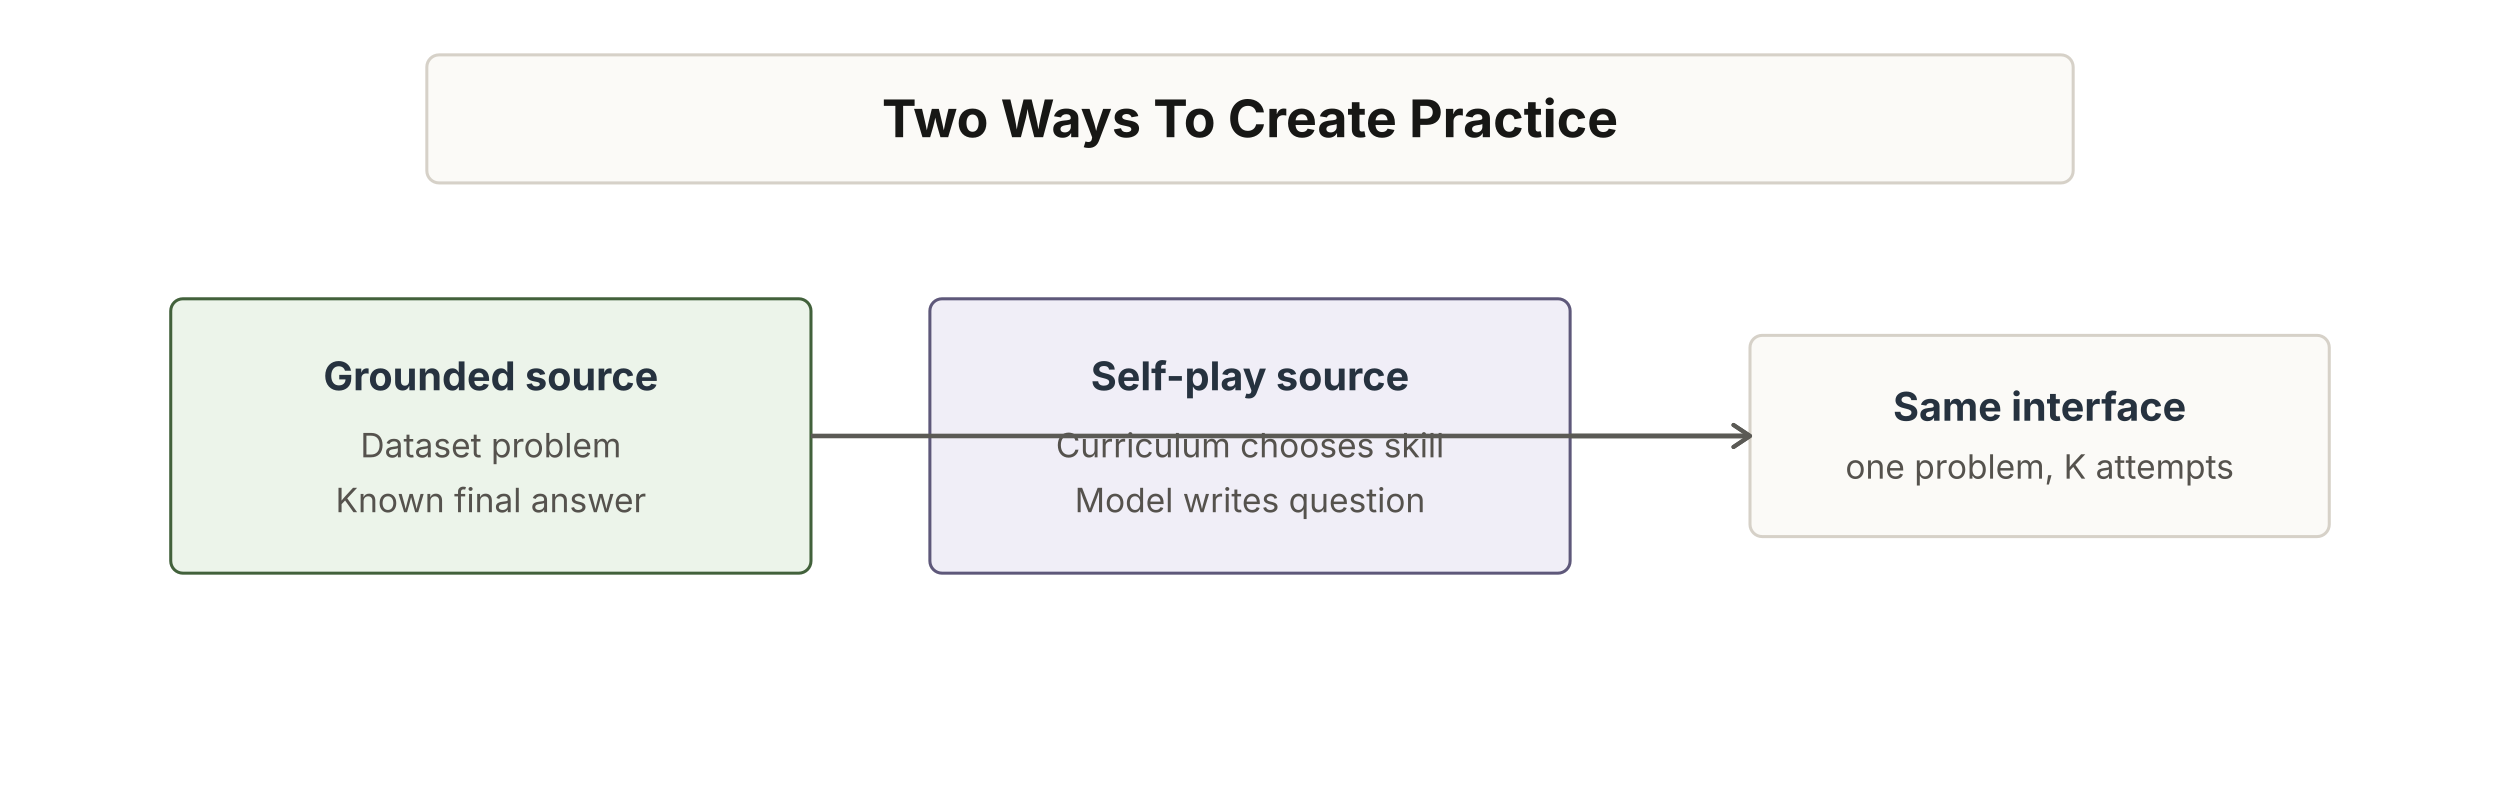
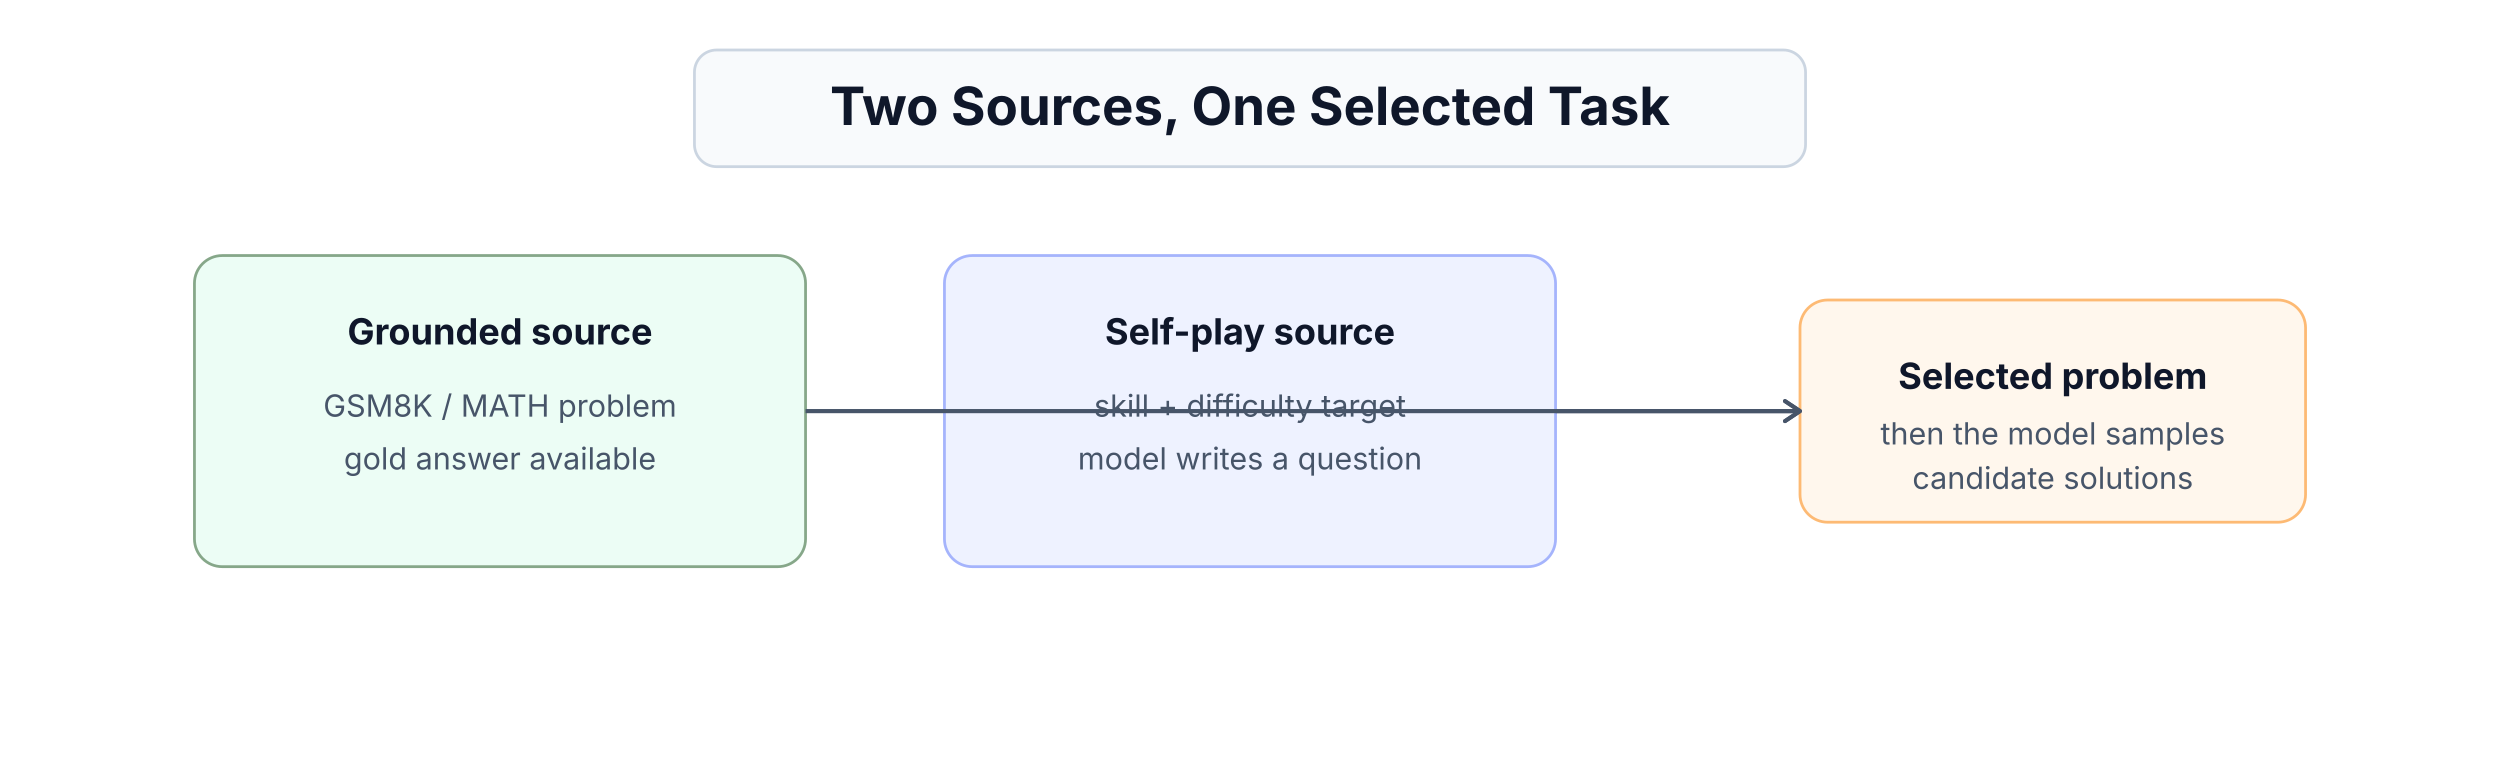
- <svg xmlns="http://www.w3.org/2000/svg" viewBox="0 0 820 260" width="820" height="260">
+ <svg xmlns="http://www.w3.org/2000/svg" viewBox="0 0 900 280" width="900" height="280">
  <defs>
    <marker id="arrow" viewBox="0 0 10 10" refX="8" refY="5" markerWidth="6" markerHeight="6" orient="auto-start-reverse">
-       <path d="M2 1L8 5L2 9" fill="none" stroke="#5B5A55" stroke-width="1.5" stroke-linecap="round" stroke-linejoin="round" />
+       <path d="M2 1L8 5L2 9" fill="none" stroke="#475569" stroke-width="1.6" stroke-linecap="round" stroke-linejoin="round" />
    </marker>
    <style>
      text { font-family: Inter, Arial, sans-serif; }
-       .title { font-size: 17px; font-weight: 700; fill: #171715; }
-       .label { font-size: 13px; font-weight: 700; fill: #26323F; }
-       .small { font-size: 11px; fill: #55524D; }
+       .title { font-size: 19px; font-weight: 700; fill: #0F172A; }
+       .label { font-size: 13px; font-weight: 700; fill: #0F172A; }
+       .small { font-size: 11px; fill: #475569; }
+       .line { fill: none; stroke: #475569; stroke-width: 1.5; marker-end: url(#arrow); }
    </style>
  </defs>
-   <rect x="140" y="18" width="540" height="42" rx="4" fill="#FBFAF7" stroke="#D6D1C8" />
-   <text x="410" y="45" text-anchor="middle" class="title">Two Ways To Create Practice</text>
-   <rect x="56" y="98" width="210" height="90" rx="4" fill="#ECF4EA" stroke="#42613B" />
-   <text x="161" y="128" text-anchor="middle" class="label">Grounded source</text>
-   <text x="161" y="150" text-anchor="middle" class="small">Dataset problem</text>
-   <text x="161" y="168" text-anchor="middle" class="small">Known final answer</text>
-   <rect x="305" y="98" width="210" height="90" rx="4" fill="#F0EEF7" stroke="#5E587A" />
-   <text x="410" y="128" text-anchor="middle" class="label">Self-play source</text>
-   <text x="410" y="150" text-anchor="middle" class="small">Curriculum chooses skill</text>
-   <text x="410" y="168" text-anchor="middle" class="small">Model writes question</text>
-   <rect x="574" y="110" width="190" height="66" rx="4" fill="#FBFAF7" stroke="#D6D1C8" />
-   <text x="669" y="138" text-anchor="middle" class="label">Same interface</text>
-   <text x="669" y="157" text-anchor="middle" class="small">one problem, K attempts</text>
-   <path d="M266 143 L574 143" fill="none" stroke="#5B5A55" stroke-width="1.5" marker-end="url(#arrow)" />
-   <path d="M515 143 L574 143" fill="none" stroke="#5B5A55" stroke-width="1.5" marker-end="url(#arrow)" />
+   <rect x="250" y="18" width="400" height="42" rx="8" fill="#F8FAFC" stroke="#CBD5E1" />
+   <text x="450" y="45" text-anchor="middle" class="title">Two Sources, One Selected Task</text>
+   <rect x="70" y="92" width="220" height="112" rx="10" fill="#ECFDF5" stroke="#86A789" />
+   <text x="180" y="124" text-anchor="middle" class="label">Grounded source</text>
+   <text x="180" y="150" text-anchor="middle" class="small">GSM8K / MATH problem</text>
+   <text x="180" y="169" text-anchor="middle" class="small">gold answer available</text>
+   <rect x="340" y="92" width="220" height="112" rx="10" fill="#EEF2FF" stroke="#A5B4FC" />
+   <text x="450" y="124" text-anchor="middle" class="label">Self-play source</text>
+   <text x="450" y="150" text-anchor="middle" class="small">skill + difficulty target</text>
+   <text x="450" y="169" text-anchor="middle" class="small">model writes a question</text>
+   <rect x="648" y="108" width="182" height="80" rx="10" fill="#FFF7ED" stroke="#FDBA74" />
+   <text x="739" y="140" text-anchor="middle" class="label">Selected problem</text>
+   <text x="739" y="160" text-anchor="middle" class="small">then the model samples</text>
+   <text x="739" y="176" text-anchor="middle" class="small">candidate solutions</text>
+   <path class="line" d="M290 148 L648 148" />
+   <path class="line" d="M560 148 L648 148" />
</svg>
